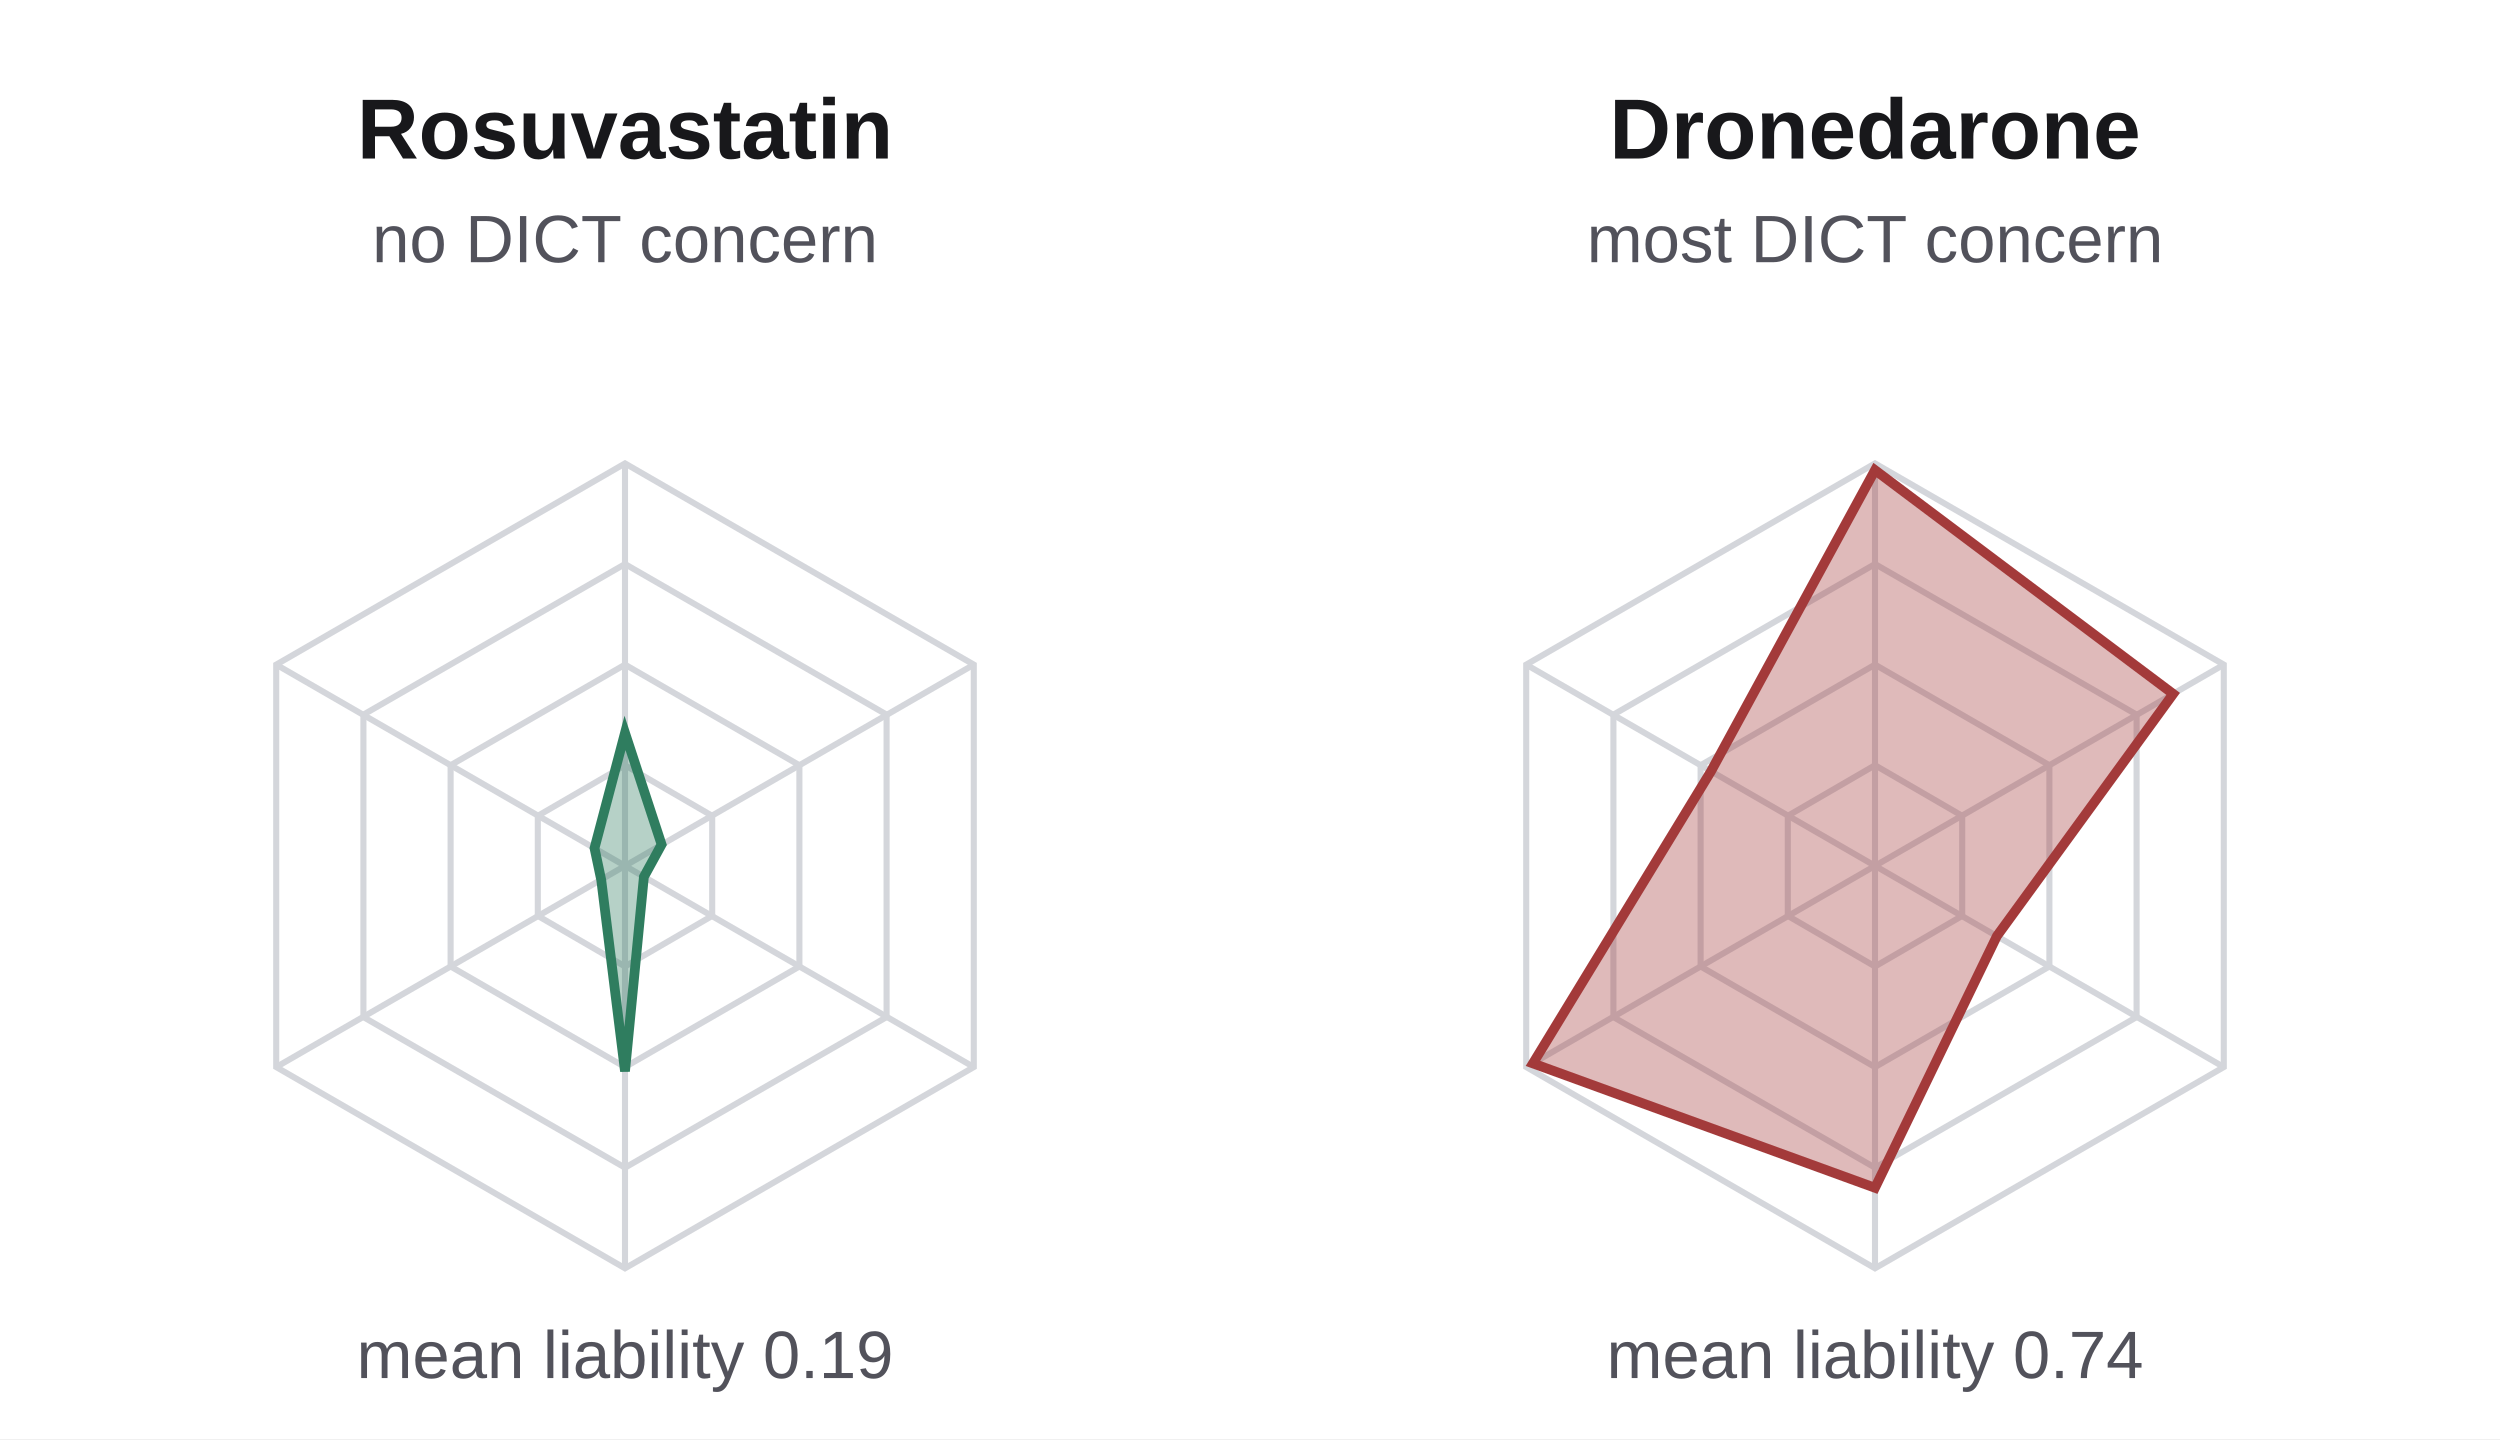
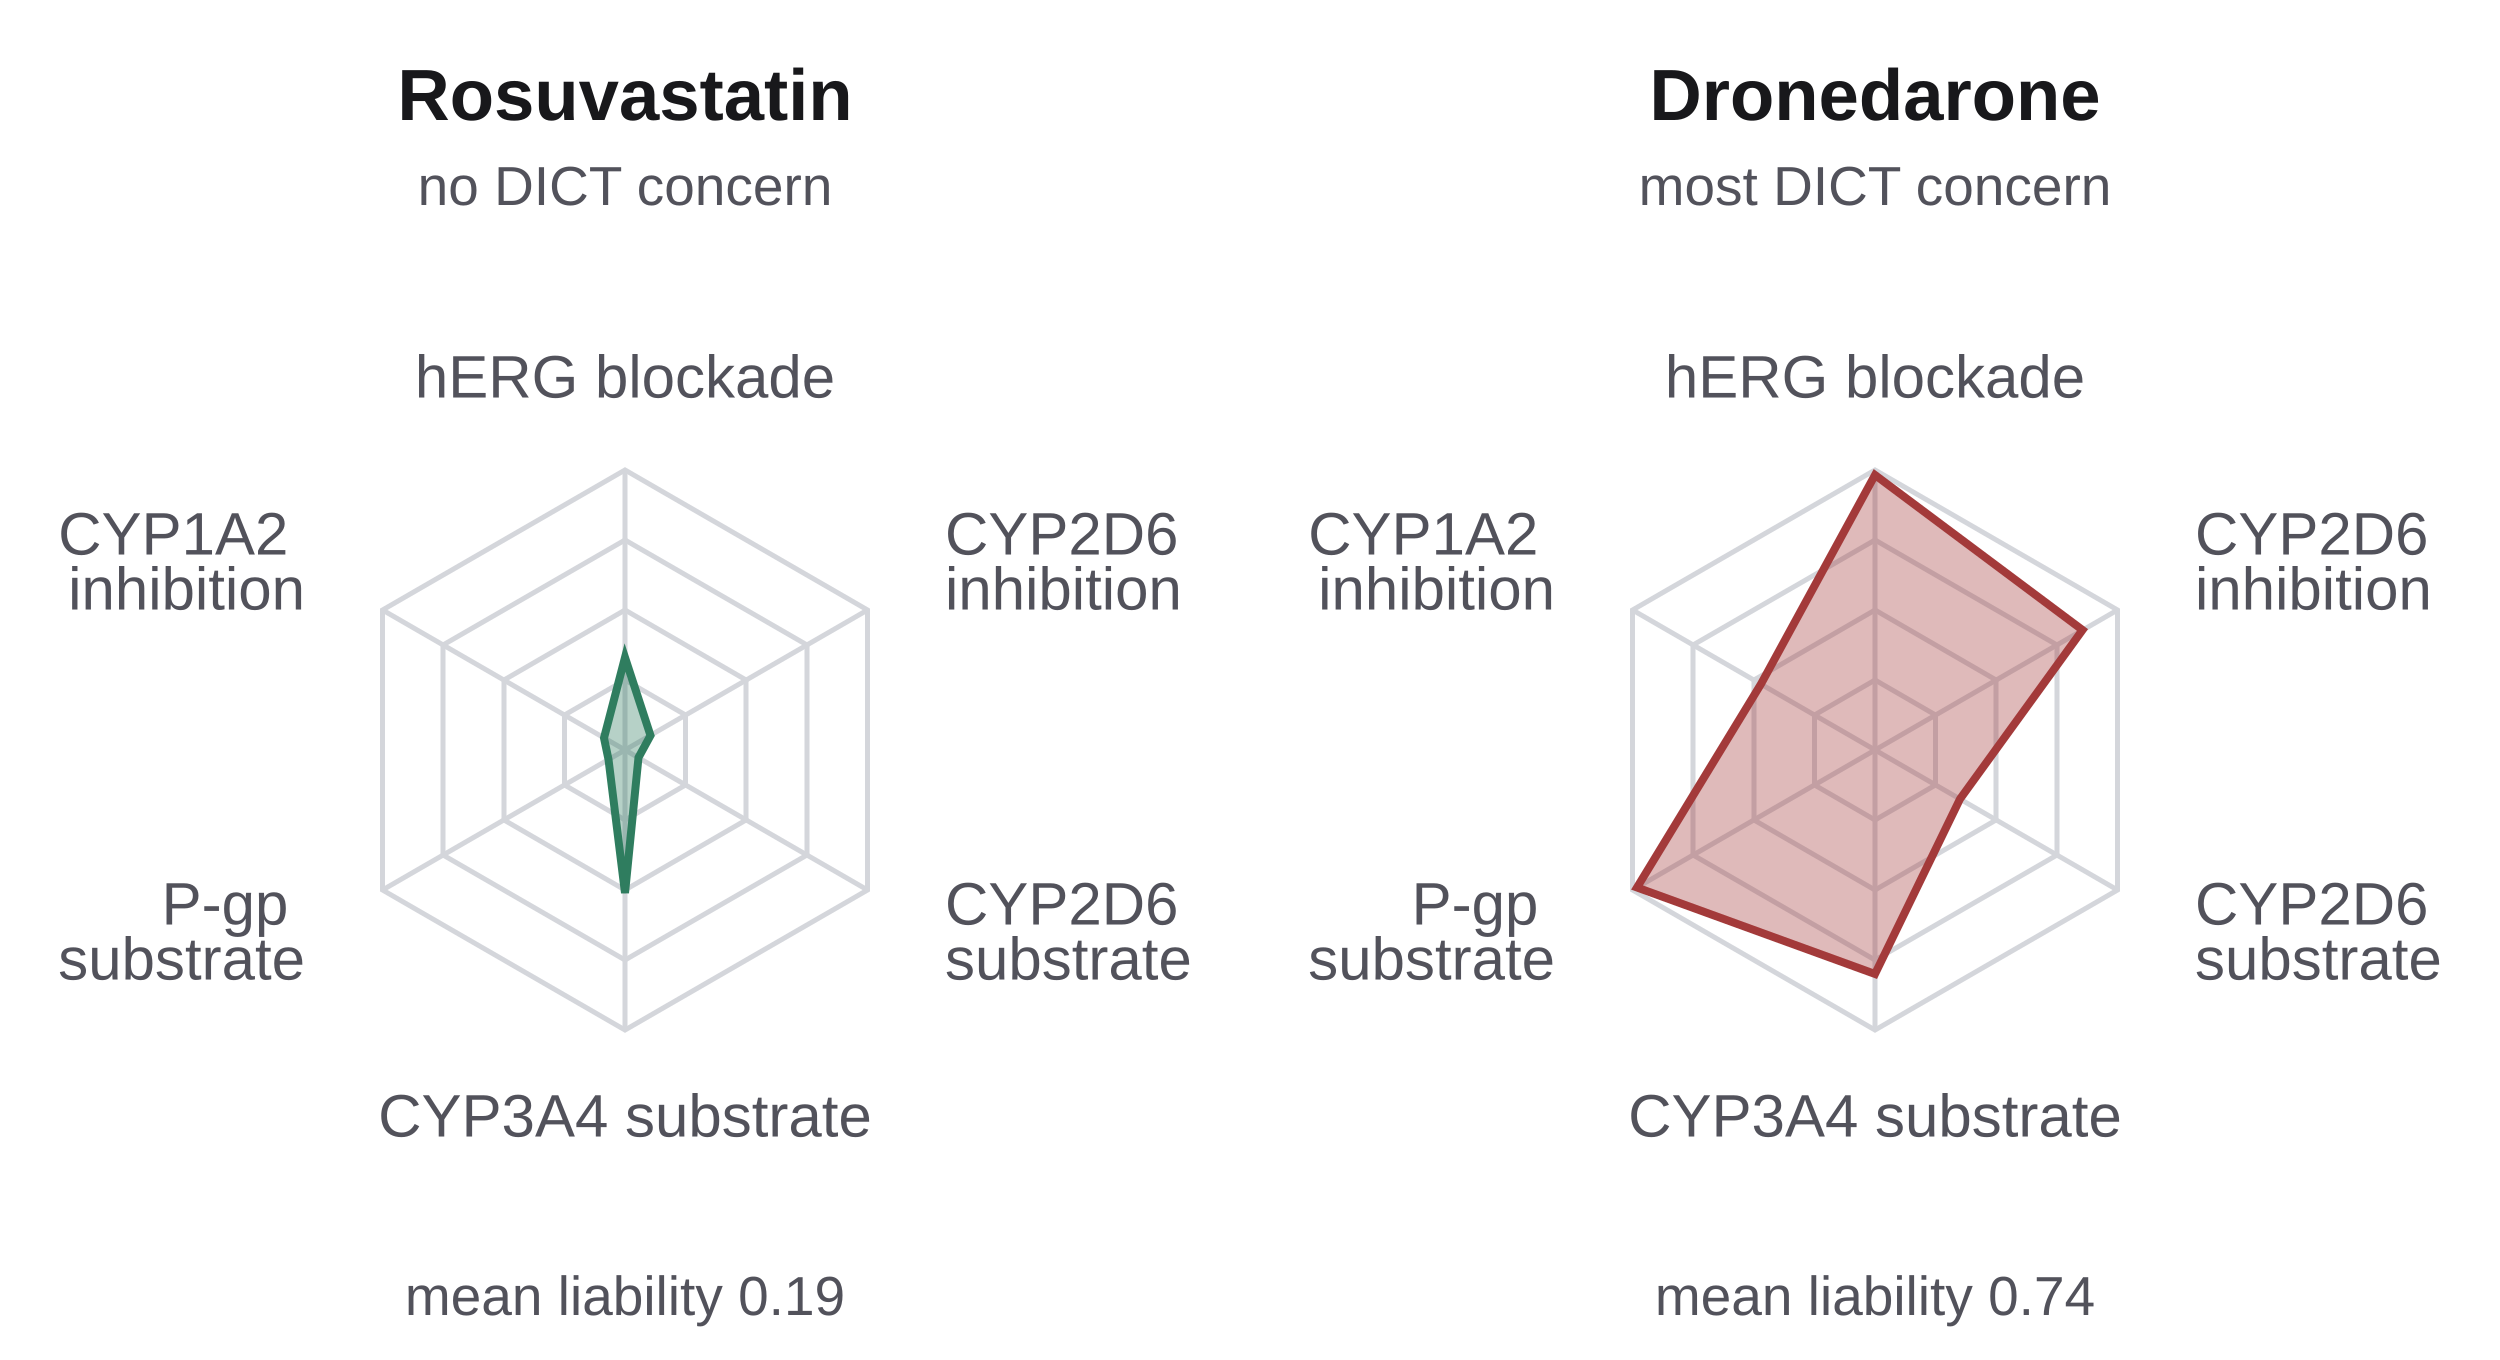
- <svg xmlns="http://www.w3.org/2000/svg" viewBox="0 0 410 236" font-family="Arial, Helvetica, sans-serif" role="img" aria-labelledby="rt rd">
-   <rect width="410" height="236" fill="#ffffff" />
-   <polygon points="102.5,125.5 116.8,133.8 116.8,150.2 102.5,158.5 88.2,150.2 88.2,133.8" fill="none" stroke="#d4d6db" stroke-width="1" />
-   <polygon points="102.5,109.0 131.1,125.5 131.1,158.5 102.5,175.0 73.9,158.5 73.9,125.5" fill="none" stroke="#d4d6db" stroke-width="1" />
-   <polygon points="102.5,92.5 145.4,117.2 145.4,166.8 102.5,191.5 59.6,166.8 59.6,117.2" fill="none" stroke="#d4d6db" stroke-width="1" />
-   <polygon points="102.5,76.0 159.7,109.0 159.7,175.0 102.5,208.0 45.3,175.0 45.3,109.0" fill="none" stroke="#d4d6db" stroke-width="1" />
-   <line x1="102.5" y1="142.0" x2="102.5" y2="76.0" stroke="#d4d6db" stroke-width="1" />
-   <line x1="102.5" y1="142.0" x2="159.7" y2="109.0" stroke="#d4d6db" stroke-width="1" />
-   <line x1="102.5" y1="142.0" x2="159.7" y2="175.0" stroke="#d4d6db" stroke-width="1" />
-   <line x1="102.5" y1="142.0" x2="102.5" y2="208.0" stroke="#d4d6db" stroke-width="1" />
-   <line x1="102.5" y1="142.0" x2="45.3" y2="175.0" stroke="#d4d6db" stroke-width="1" />
-   <line x1="102.5" y1="142.0" x2="45.3" y2="109.0" stroke="#d4d6db" stroke-width="1" />
-   <polygon points="102.5,120.2 108.5,138.5 105.6,143.8 102.5,175.7 98.6,144.3 97.5,139.1" fill="#2F7D5F" fill-opacity="0.35" stroke="#2F7D5F" stroke-width="1.6" />
-   <text x="102.5" y="26" text-anchor="middle" font-size="14" font-weight="bold" fill="#18181b">Rosuvastatin</text>
-   <text x="102.5" y="43" text-anchor="middle" font-size="11" fill="#52525b">no DICT concern</text>
-   <text x="102.5" y="226" text-anchor="middle" font-size="11" fill="#52525b">mean liability 0.19</text>
-   <polygon points="307.5,125.5 321.8,133.8 321.8,150.2 307.5,158.5 293.2,150.2 293.2,133.8" fill="none" stroke="#d4d6db" stroke-width="1" />
-   <polygon points="307.5,109.0 336.1,125.5 336.1,158.5 307.5,175.0 278.9,158.5 278.9,125.5" fill="none" stroke="#d4d6db" stroke-width="1" />
-   <polygon points="307.5,92.5 350.4,117.2 350.4,166.8 307.5,191.5 264.6,166.8 264.6,117.2" fill="none" stroke="#d4d6db" stroke-width="1" />
-   <polygon points="307.5,76.0 364.7,109.0 364.7,175.0 307.5,208.0 250.3,175.0 250.3,109.0" fill="none" stroke="#d4d6db" stroke-width="1" />
-   <line x1="307.5" y1="142.0" x2="307.5" y2="76.0" stroke="#d4d6db" stroke-width="1" />
-   <line x1="307.5" y1="142.0" x2="364.7" y2="109.0" stroke="#d4d6db" stroke-width="1" />
-   <line x1="307.5" y1="142.0" x2="364.7" y2="175.0" stroke="#d4d6db" stroke-width="1" />
-   <line x1="307.5" y1="142.0" x2="307.5" y2="208.0" stroke="#d4d6db" stroke-width="1" />
-   <line x1="307.5" y1="142.0" x2="250.3" y2="175.0" stroke="#d4d6db" stroke-width="1" />
-   <line x1="307.5" y1="142.0" x2="250.3" y2="109.0" stroke="#d4d6db" stroke-width="1" />
-   <polygon points="307.5,77.1 356.4,113.8 327.5,153.5 307.5,194.8 251.4,174.4 280.6,126.5" fill="#A33A3A" fill-opacity="0.35" stroke="#A33A3A" stroke-width="1.6" />
-   <text x="307.5" y="26" text-anchor="middle" font-size="14" font-weight="bold" fill="#18181b">Dronedarone</text>
-   <text x="307.5" y="43" text-anchor="middle" font-size="11" fill="#52525b">most DICT concern</text>
-   <text x="307.5" y="226" text-anchor="middle" font-size="11" fill="#52525b">mean liability 0.74</text>
+ <svg xmlns="http://www.w3.org/2000/svg" viewBox="0 0 500 272" font-family="Arial, Helvetica, sans-serif" role="img" aria-labelledby="rt rd">
+   <rect width="500" height="272" fill="#ffffff" />
+   <polygon points="125.0,136.0 137.1,143.0 137.1,157.0 125.0,164.0 112.9,157.0 112.9,143.0" fill="none" stroke="#d4d6db" stroke-width="1" />
+   <polygon points="125.0,122.0 149.2,136.0 149.2,164.0 125.0,178.0 100.8,164.0 100.8,136.0" fill="none" stroke="#d4d6db" stroke-width="1" />
+   <polygon points="125.0,108.0 161.4,129.0 161.4,171.0 125.0,192.0 88.6,171.0 88.6,129.0" fill="none" stroke="#d4d6db" stroke-width="1" />
+   <polygon points="125.0,94.0 173.5,122.0 173.5,178.0 125.0,206.0 76.5,178.0 76.5,122.0" fill="none" stroke="#d4d6db" stroke-width="1" />
+   <line x1="125.0" y1="150.0" x2="125.0" y2="94.0" stroke="#d4d6db" stroke-width="1" />
+   <line x1="125.0" y1="150.0" x2="173.5" y2="122.0" stroke="#d4d6db" stroke-width="1" />
+   <line x1="125.0" y1="150.0" x2="173.5" y2="178.0" stroke="#d4d6db" stroke-width="1" />
+   <line x1="125.0" y1="150.0" x2="125.0" y2="206.0" stroke="#d4d6db" stroke-width="1" />
+   <line x1="125.0" y1="150.0" x2="76.5" y2="178.0" stroke="#d4d6db" stroke-width="1" />
+   <line x1="125.0" y1="150.0" x2="76.5" y2="122.0" stroke="#d4d6db" stroke-width="1" />
+   <polygon points="125.0,131.5 130.1,147.1 127.7,151.5 125.0,178.6 121.7,151.9 120.8,147.6" fill="#2F7D5F" fill-opacity="0.35" stroke="#2F7D5F" stroke-width="1.6" />
+   <text x="125.0" y="76.1" text-anchor="middle" font-size="12" dominant-baseline="middle" fill="#52525b">
+     <tspan x="125.0" dy="0">hERG blockade</tspan>
+   </text>
+   <text x="189.0" y="107.5" text-anchor="start" font-size="12" dominant-baseline="middle" fill="#52525b">
+     <tspan x="189.0" dy="0">CYP2D6</tspan>
+     <tspan x="189.0" dy="11">inhibition</tspan>
+   </text>
+   <text x="189.0" y="181.5" text-anchor="start" font-size="12" dominant-baseline="middle" fill="#52525b">
+     <tspan x="189.0" dy="0">CYP2D6</tspan>
+     <tspan x="189.0" dy="11">substrate</tspan>
+   </text>
+   <text x="125.0" y="223.9" text-anchor="middle" font-size="12" dominant-baseline="middle" fill="#52525b">
+     <tspan x="125.0" dy="0">CYP3A4 substrate</tspan>
+   </text>
+   <text x="61.0" y="181.5" text-anchor="end" font-size="12" dominant-baseline="middle" fill="#52525b">
+     <tspan x="61.0" dy="0">P-gp</tspan>
+     <tspan x="61.0" dy="11">substrate</tspan>
+   </text>
+   <text x="61.0" y="107.5" text-anchor="end" font-size="12" dominant-baseline="middle" fill="#52525b">
+     <tspan x="61.0" dy="0">CYP1A2</tspan>
+     <tspan x="61.0" dy="11">inhibition</tspan>
+   </text>
+   <text x="125.0" y="24" text-anchor="middle" font-size="14.5" font-weight="bold" fill="#18181b">Rosuvastatin</text>
+   <text x="125.0" y="41" text-anchor="middle" font-size="11" fill="#52525b">no DICT concern</text>
+   <text x="125.0" y="263" text-anchor="middle" font-size="11" fill="#52525b">mean liability 0.19</text>
+   <polygon points="375.0,136.0 387.1,143.0 387.1,157.0 375.0,164.0 362.9,157.0 362.9,143.0" fill="none" stroke="#d4d6db" stroke-width="1" />
+   <polygon points="375.0,122.0 399.2,136.0 399.2,164.0 375.0,178.0 350.8,164.0 350.8,136.0" fill="none" stroke="#d4d6db" stroke-width="1" />
+   <polygon points="375.0,108.0 411.4,129.0 411.4,171.0 375.0,192.0 338.6,171.0 338.6,129.0" fill="none" stroke="#d4d6db" stroke-width="1" />
+   <polygon points="375.0,94.0 423.5,122.0 423.5,178.0 375.0,206.0 326.5,178.0 326.5,122.0" fill="none" stroke="#d4d6db" stroke-width="1" />
+   <line x1="375.0" y1="150.0" x2="375.0" y2="94.0" stroke="#d4d6db" stroke-width="1" />
+   <line x1="375.0" y1="150.0" x2="423.5" y2="122.0" stroke="#d4d6db" stroke-width="1" />
+   <line x1="375.0" y1="150.0" x2="423.5" y2="178.0" stroke="#d4d6db" stroke-width="1" />
+   <line x1="375.0" y1="150.0" x2="375.0" y2="206.0" stroke="#d4d6db" stroke-width="1" />
+   <line x1="375.0" y1="150.0" x2="326.5" y2="178.0" stroke="#d4d6db" stroke-width="1" />
+   <line x1="375.0" y1="150.0" x2="326.5" y2="122.0" stroke="#d4d6db" stroke-width="1" />
+   <polygon points="375.0,95.0 416.5,126.0 392.0,159.8 375.0,194.8 327.4,177.5 352.2,136.8" fill="#A33A3A" fill-opacity="0.35" stroke="#A33A3A" stroke-width="1.6" />
+   <text x="375.0" y="76.1" text-anchor="middle" font-size="12" dominant-baseline="middle" fill="#52525b">
+     <tspan x="375.0" dy="0">hERG blockade</tspan>
+   </text>
+   <text x="439.0" y="107.5" text-anchor="start" font-size="12" dominant-baseline="middle" fill="#52525b">
+     <tspan x="439.0" dy="0">CYP2D6</tspan>
+     <tspan x="439.0" dy="11">inhibition</tspan>
+   </text>
+   <text x="439.0" y="181.5" text-anchor="start" font-size="12" dominant-baseline="middle" fill="#52525b">
+     <tspan x="439.0" dy="0">CYP2D6</tspan>
+     <tspan x="439.0" dy="11">substrate</tspan>
+   </text>
+   <text x="375.0" y="223.9" text-anchor="middle" font-size="12" dominant-baseline="middle" fill="#52525b">
+     <tspan x="375.0" dy="0">CYP3A4 substrate</tspan>
+   </text>
+   <text x="311.0" y="181.5" text-anchor="end" font-size="12" dominant-baseline="middle" fill="#52525b">
+     <tspan x="311.0" dy="0">P-gp</tspan>
+     <tspan x="311.0" dy="11">substrate</tspan>
+   </text>
+   <text x="311.0" y="107.5" text-anchor="end" font-size="12" dominant-baseline="middle" fill="#52525b">
+     <tspan x="311.0" dy="0">CYP1A2</tspan>
+     <tspan x="311.0" dy="11">inhibition</tspan>
+   </text>
+   <text x="375.0" y="24" text-anchor="middle" font-size="14.5" font-weight="bold" fill="#18181b">Dronedarone</text>
+   <text x="375.0" y="41" text-anchor="middle" font-size="11" fill="#52525b">most DICT concern</text>
+   <text x="375.0" y="263" text-anchor="middle" font-size="11" fill="#52525b">mean liability 0.74</text>
</svg>
